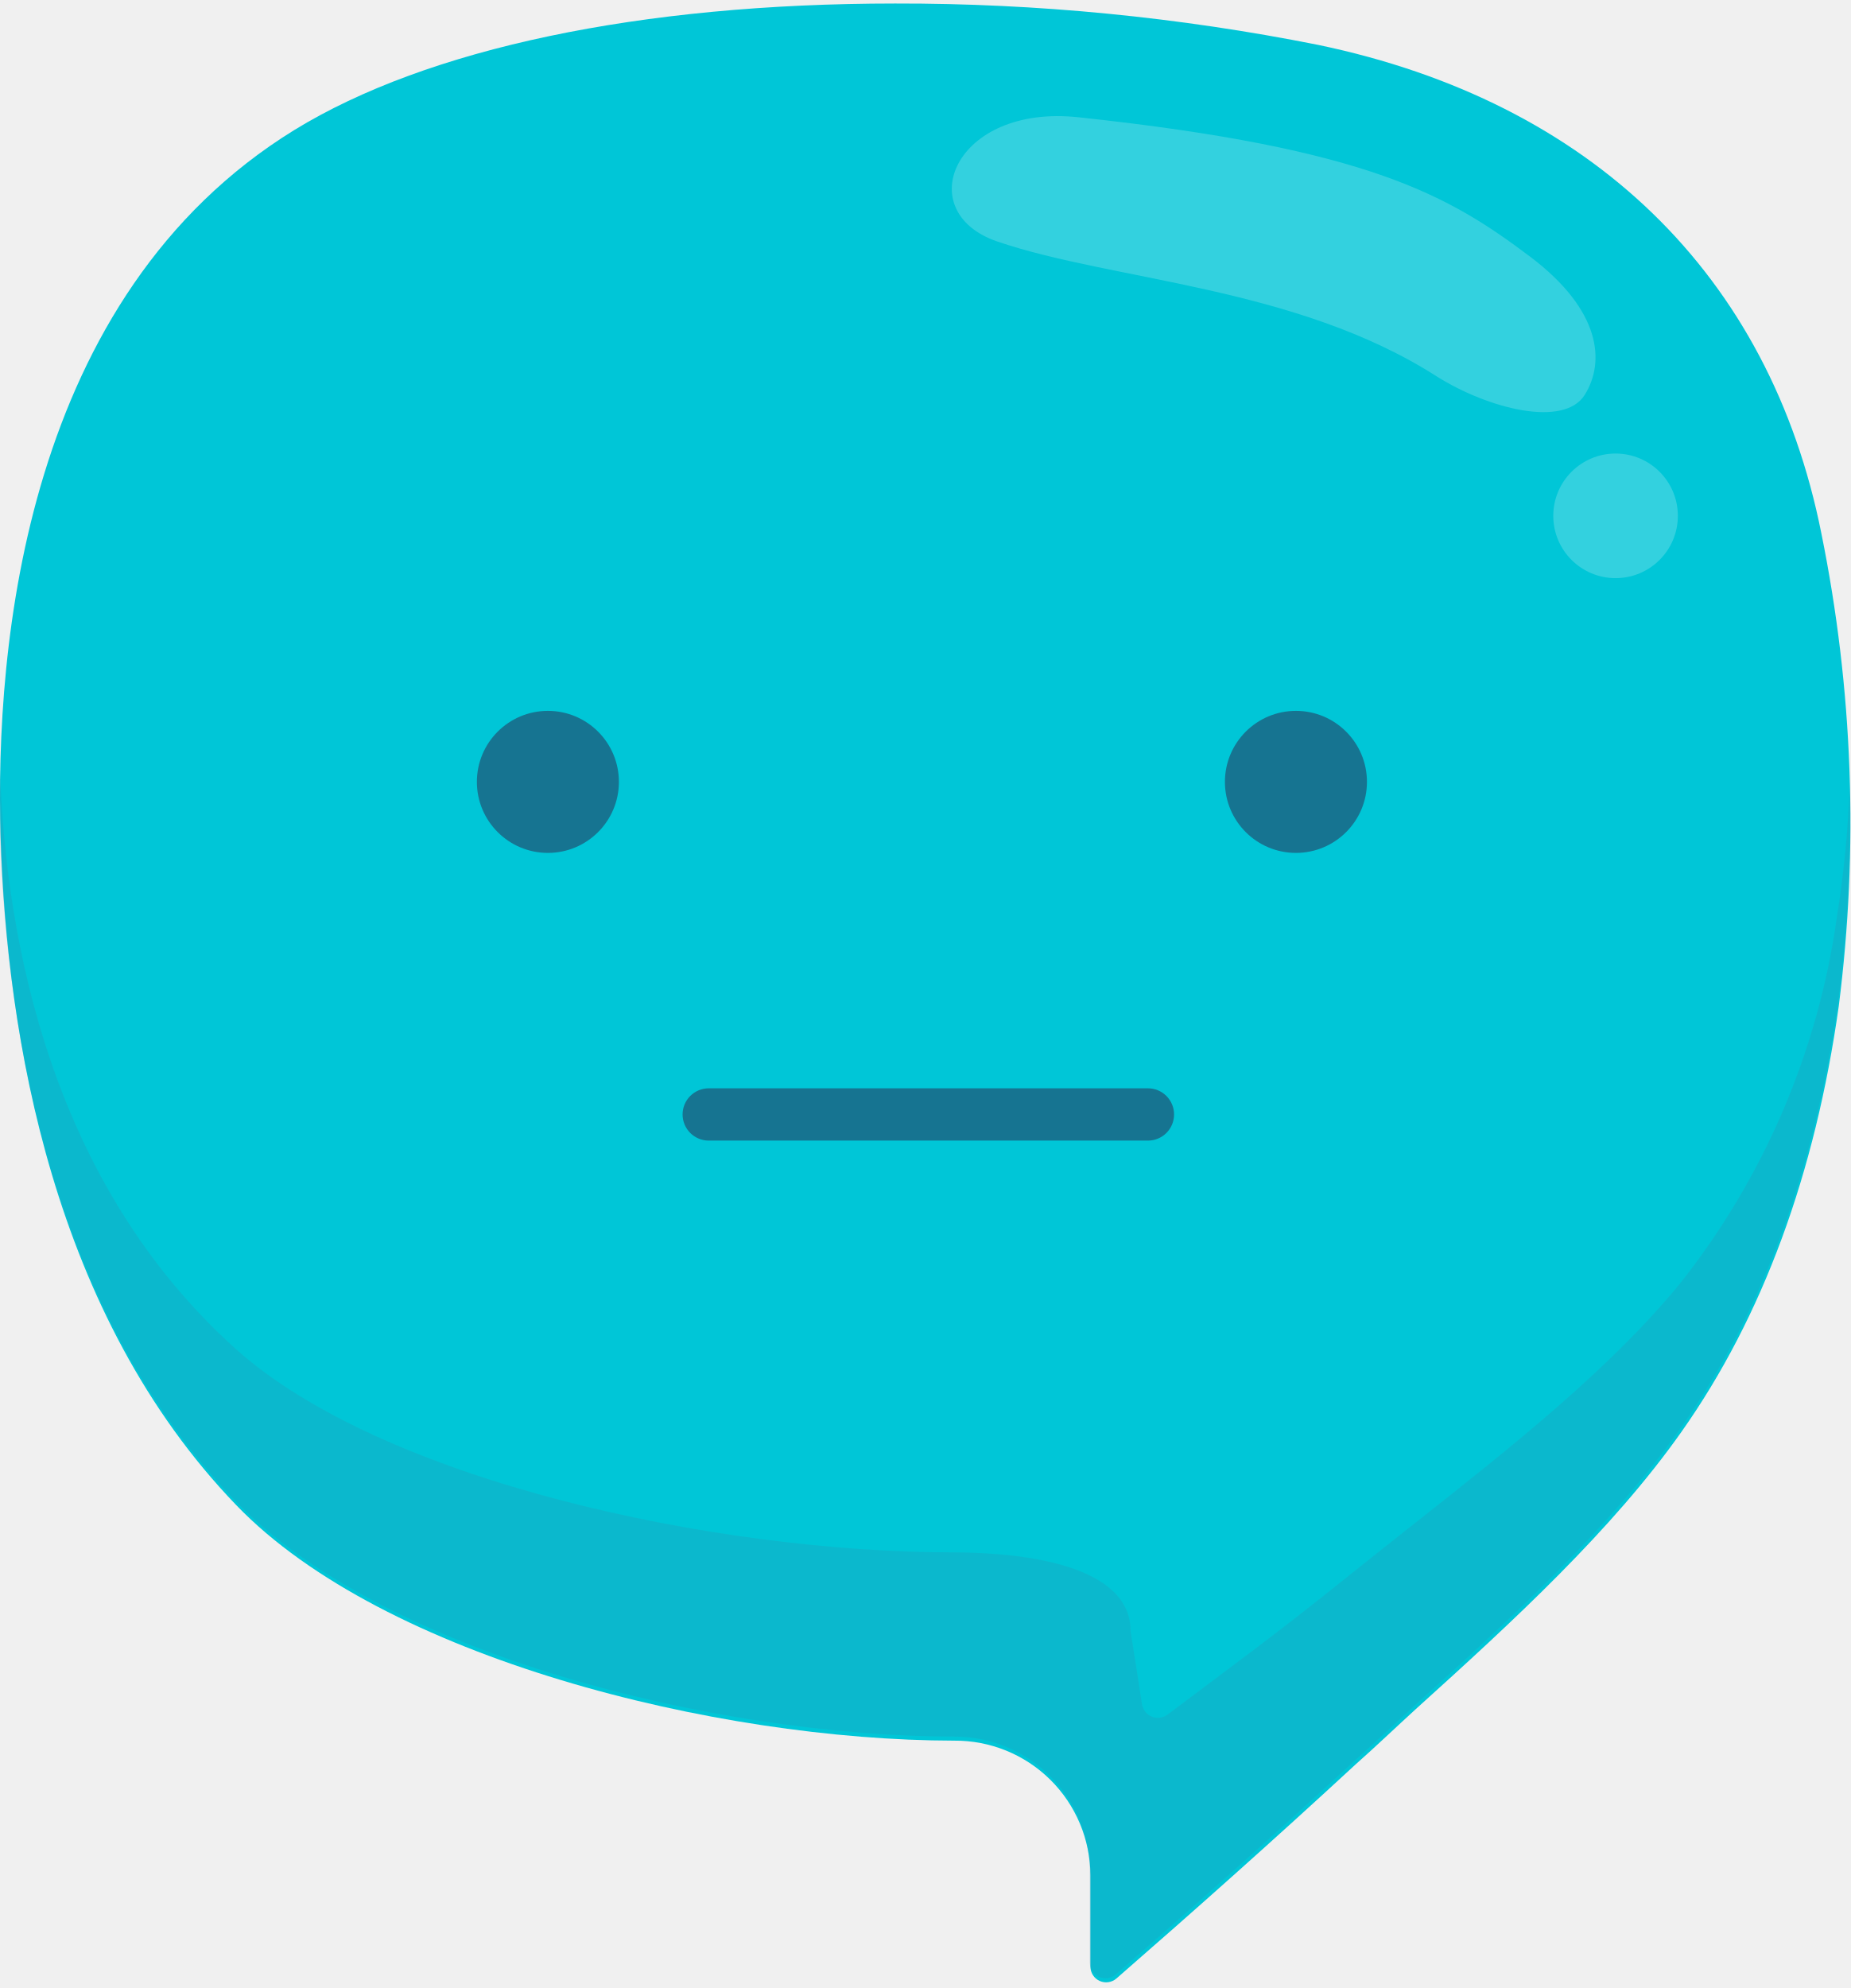
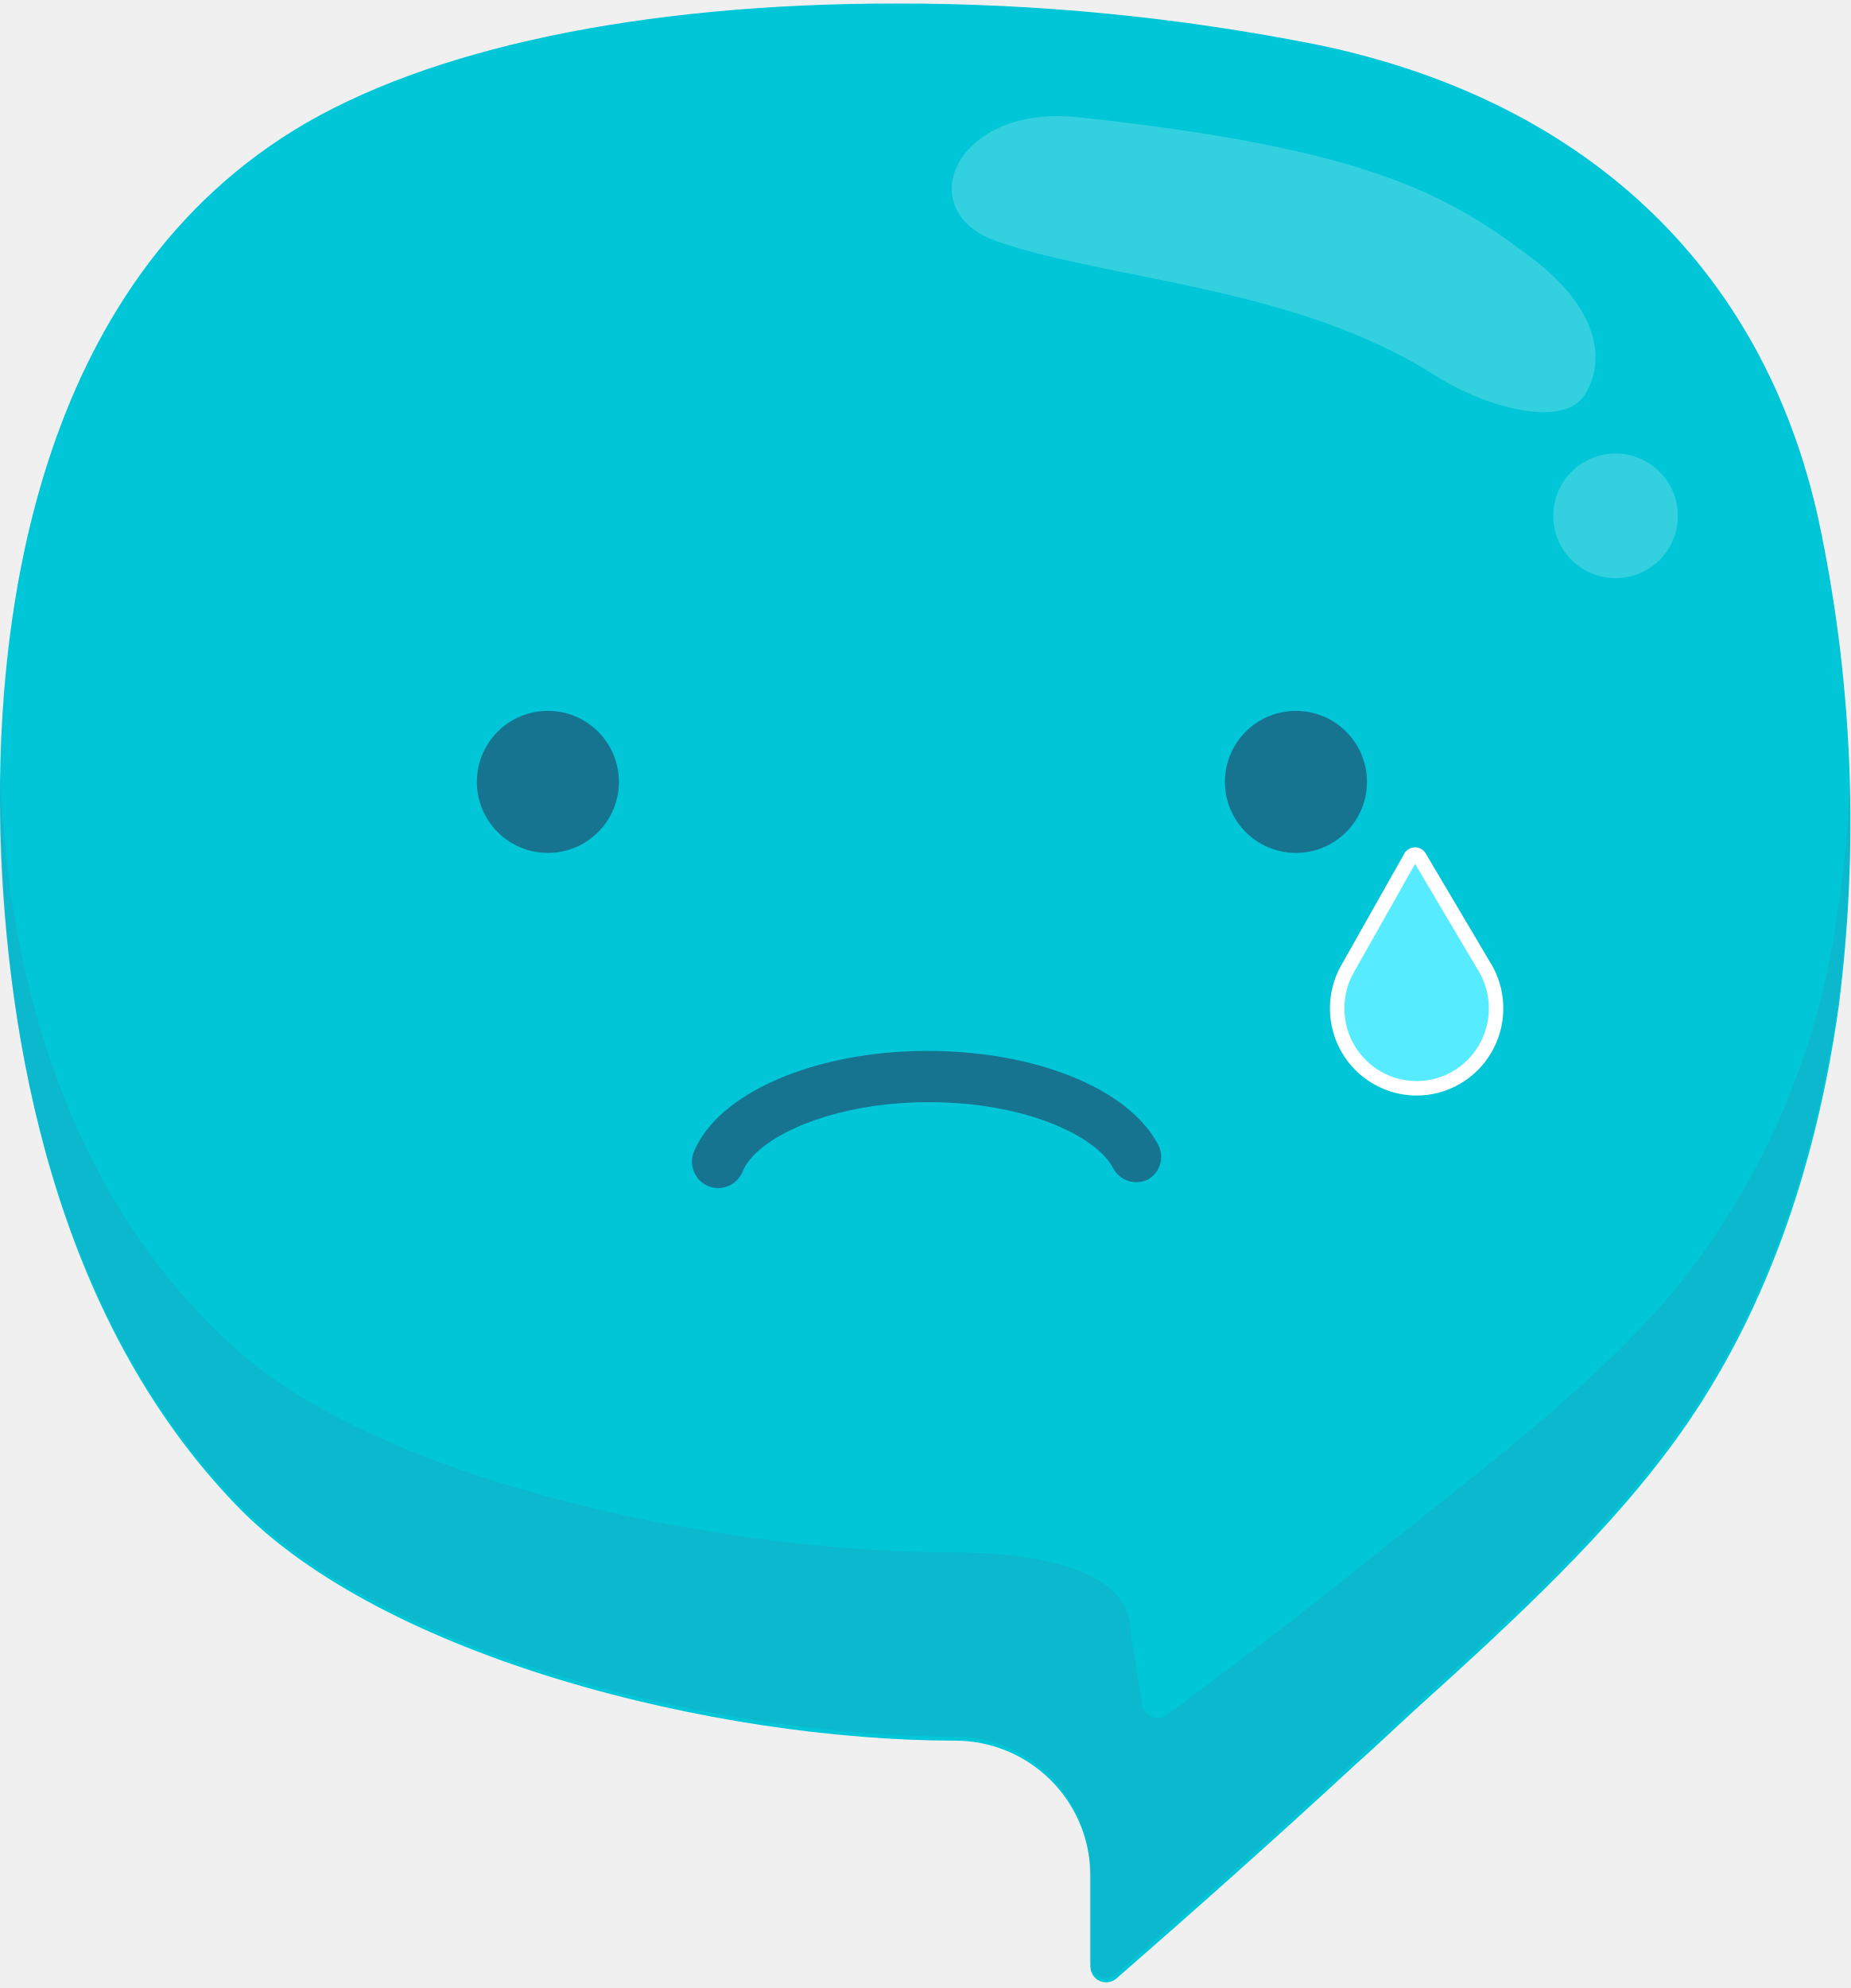
<svg xmlns="http://www.w3.org/2000/svg" width="256" height="275" viewBox="0 0 256 275" fill="none">
  <path d="M182.357 6.208C163.091 2.367 143.491 0.45 123.846 0.487C88.58 0.487 59.131 6.691 40.714 17.987C3.468 40.943 -0.732 89.147 0.089 115.844C0.934 143.458 7.33 181.911 32.7 208.221C53.048 229.342 99.008 240.736 132.005 240.784C134.468 240.765 136.91 241.232 139.192 242.159C141.473 243.086 143.549 244.455 145.301 246.186C147.053 247.918 148.445 249.978 149.398 252.249C150.352 254.519 150.848 256.956 150.857 259.419V272.043C150.857 272.46 150.976 272.868 151.202 273.218C151.427 273.569 151.748 273.847 152.127 274.02C152.507 274.193 152.927 274.254 153.34 274.194C153.752 274.135 154.139 273.958 154.454 273.685C165.099 264.415 176.395 254.374 187.547 244.067C190.275 241.653 193.075 238.974 195.875 236.415C209.248 224.346 223.079 211.625 232.662 198.011C243.862 182.128 251.128 162.334 254.386 139.186C257.166 117.388 256.35 95.281 251.972 73.747C244.852 38.046 220.134 14.077 182.357 6.208Z" fill="#00C6D7" />
  <path opacity="0.25" d="M254.152 126.656C251.588 145.254 244.086 162.825 232.428 177.54C222.773 189.343 209.014 200.23 195.641 210.778C192.841 212.999 190.041 215.196 187.313 217.392C176.161 226.347 172.179 229.148 161.51 237.186C161.209 237.408 160.856 237.552 160.485 237.602C160.114 237.652 159.737 237.608 159.388 237.473C159.038 237.338 158.729 237.117 158.488 236.83C158.247 236.544 158.082 236.201 158.009 235.834L156.416 225.623C156.416 216.692 142.271 214.761 131.916 214.737C98.919 214.737 52.959 204.84 32.611 186.592C7.193 163.733 0.845 130.47 0 106.597C0 106.163 0 105.728 0 105.27C0 108.842 0 112.221 0 115.287C0.845 142.901 7.242 181.354 32.611 207.664C52.959 228.785 98.919 240.179 131.916 240.227C134.379 240.208 136.821 240.675 139.103 241.602C141.384 242.529 143.46 243.898 145.212 245.629C146.964 247.361 148.356 249.421 149.309 251.692C150.263 253.962 150.759 256.399 150.768 258.862V271.486C150.768 271.903 150.888 272.311 151.113 272.661C151.338 273.012 151.659 273.29 152.038 273.463C152.418 273.636 152.838 273.697 153.251 273.637C153.663 273.578 154.05 273.401 154.365 273.128C165.01 263.858 176.306 253.817 187.458 243.51C190.186 241.096 192.986 238.417 195.786 235.858C209.159 223.789 222.99 211.068 232.573 197.454C243.773 181.571 251.039 161.777 254.297 138.629C255.621 128.669 256.154 118.62 255.89 108.577C255.688 114.633 255.107 120.672 254.152 126.656Z" fill="#2D91AF" />
  <path opacity="0.2" d="M137.987 33.412C153.966 38.867 179.263 39.567 198.767 52.071C206.008 56.609 216.388 59.168 219.236 54.63C222.085 50.092 221.529 42.947 211.729 35.536C200.505 27.088 189.498 20.522 149.235 16.226C132.025 14.343 125.893 29.284 137.987 33.412Z" fill="white" />
  <path opacity="0.2" d="M223.508 79.974C228.268 79.974 232.126 76.116 232.126 71.357C232.126 66.597 228.268 62.739 223.508 62.739C218.749 62.739 214.891 66.597 214.891 71.357C214.891 76.116 218.749 79.974 223.508 79.974Z" fill="white" />
  <path d="M75.799 117.982C81.225 117.982 85.623 113.584 85.623 108.158C85.623 102.732 81.225 98.334 75.799 98.334C70.373 98.334 65.975 102.732 65.975 108.158C65.975 113.584 70.373 117.982 75.799 117.982Z" fill="#167491" />
  <path d="M179.289 117.982C184.714 117.982 189.113 113.584 189.113 108.158C189.113 102.732 184.714 98.334 179.289 98.334C173.863 98.334 169.464 102.732 169.464 108.158C169.464 113.584 173.863 117.982 179.289 117.982Z" fill="#167491" />
-   <path d="M158.813 150.546H98.051C97.092 150.546 96.172 150.927 95.493 151.606C94.815 152.284 94.434 153.204 94.434 154.163C94.434 155.122 94.815 156.042 95.493 156.721C96.172 157.399 97.092 157.78 98.051 157.78H158.813C159.772 157.78 160.692 157.399 161.37 156.721C162.048 156.042 162.429 155.122 162.429 154.163C162.429 153.204 162.048 152.284 161.37 151.606C160.692 150.927 159.772 150.546 158.813 150.546Z" fill="#167491" />
+   <path d="M128.296 145.372C143.305 145.372 156.145 150.58 160.232 158.356C160.651 159.165 160.75 160.102 160.509 160.98C160.268 161.859 159.704 162.613 158.93 163.094C158.51 163.322 158.049 163.464 157.574 163.513C157.099 163.562 156.619 163.516 156.161 163.378C155.704 163.24 155.279 163.013 154.909 162.71C154.54 162.406 154.235 162.033 154.011 161.611C151.696 157.163 141.931 152.461 128.477 152.461C115.022 152.461 104.642 157.343 102.725 162.081C102.361 162.973 101.657 163.684 100.768 164.057C99.88 164.43 98.879 164.435 97.987 164.071C97.095 163.706 96.384 163.002 96.011 162.114C95.638 161.225 95.633 160.225 95.998 159.333C99.362 151.159 112.78 145.372 128.296 145.372Z" fill="#167491" />
+   <path d="M195.212 118.466L186.338 134.18C185.422 135.864 184.957 137.758 184.989 139.678C185.022 141.597 185.551 143.475 186.524 145.126C187.497 146.778 188.881 148.146 190.54 149.096C192.199 150.047 194.075 150.546 195.984 150.546C197.892 150.546 199.769 150.047 201.427 149.096C203.086 148.146 204.47 146.778 205.443 145.126C206.416 143.475 206.945 141.597 206.978 139.678C207.01 137.758 206.546 135.864 205.629 134.18L196.321 118.466C196.253 118.385 196.168 118.319 196.073 118.274C195.977 118.229 195.872 118.206 195.767 118.206C195.661 118.206 195.556 118.229 195.46 118.274C195.365 118.319 195.28 118.385 195.212 118.466Z" fill="#57EBFF" stroke="white" stroke-width="2" stroke-miterlimit="10" />
</svg>
